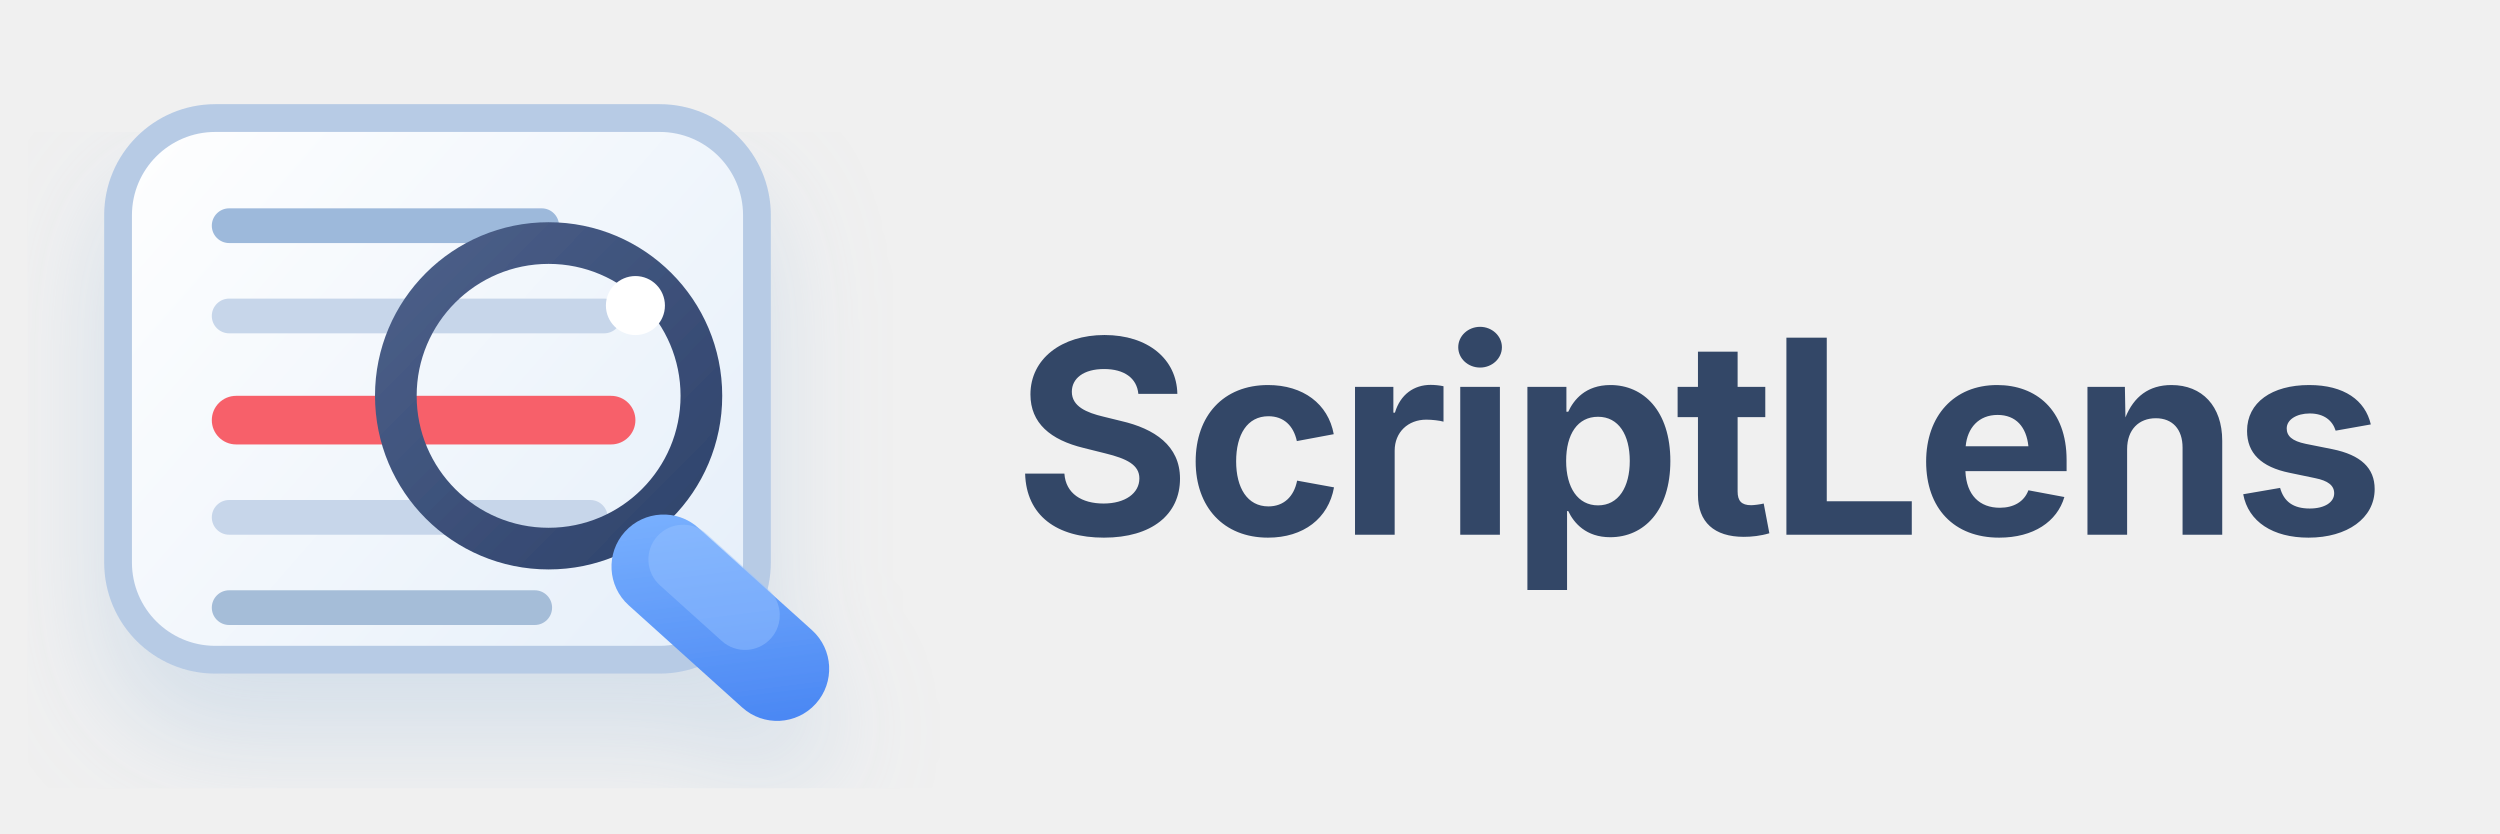
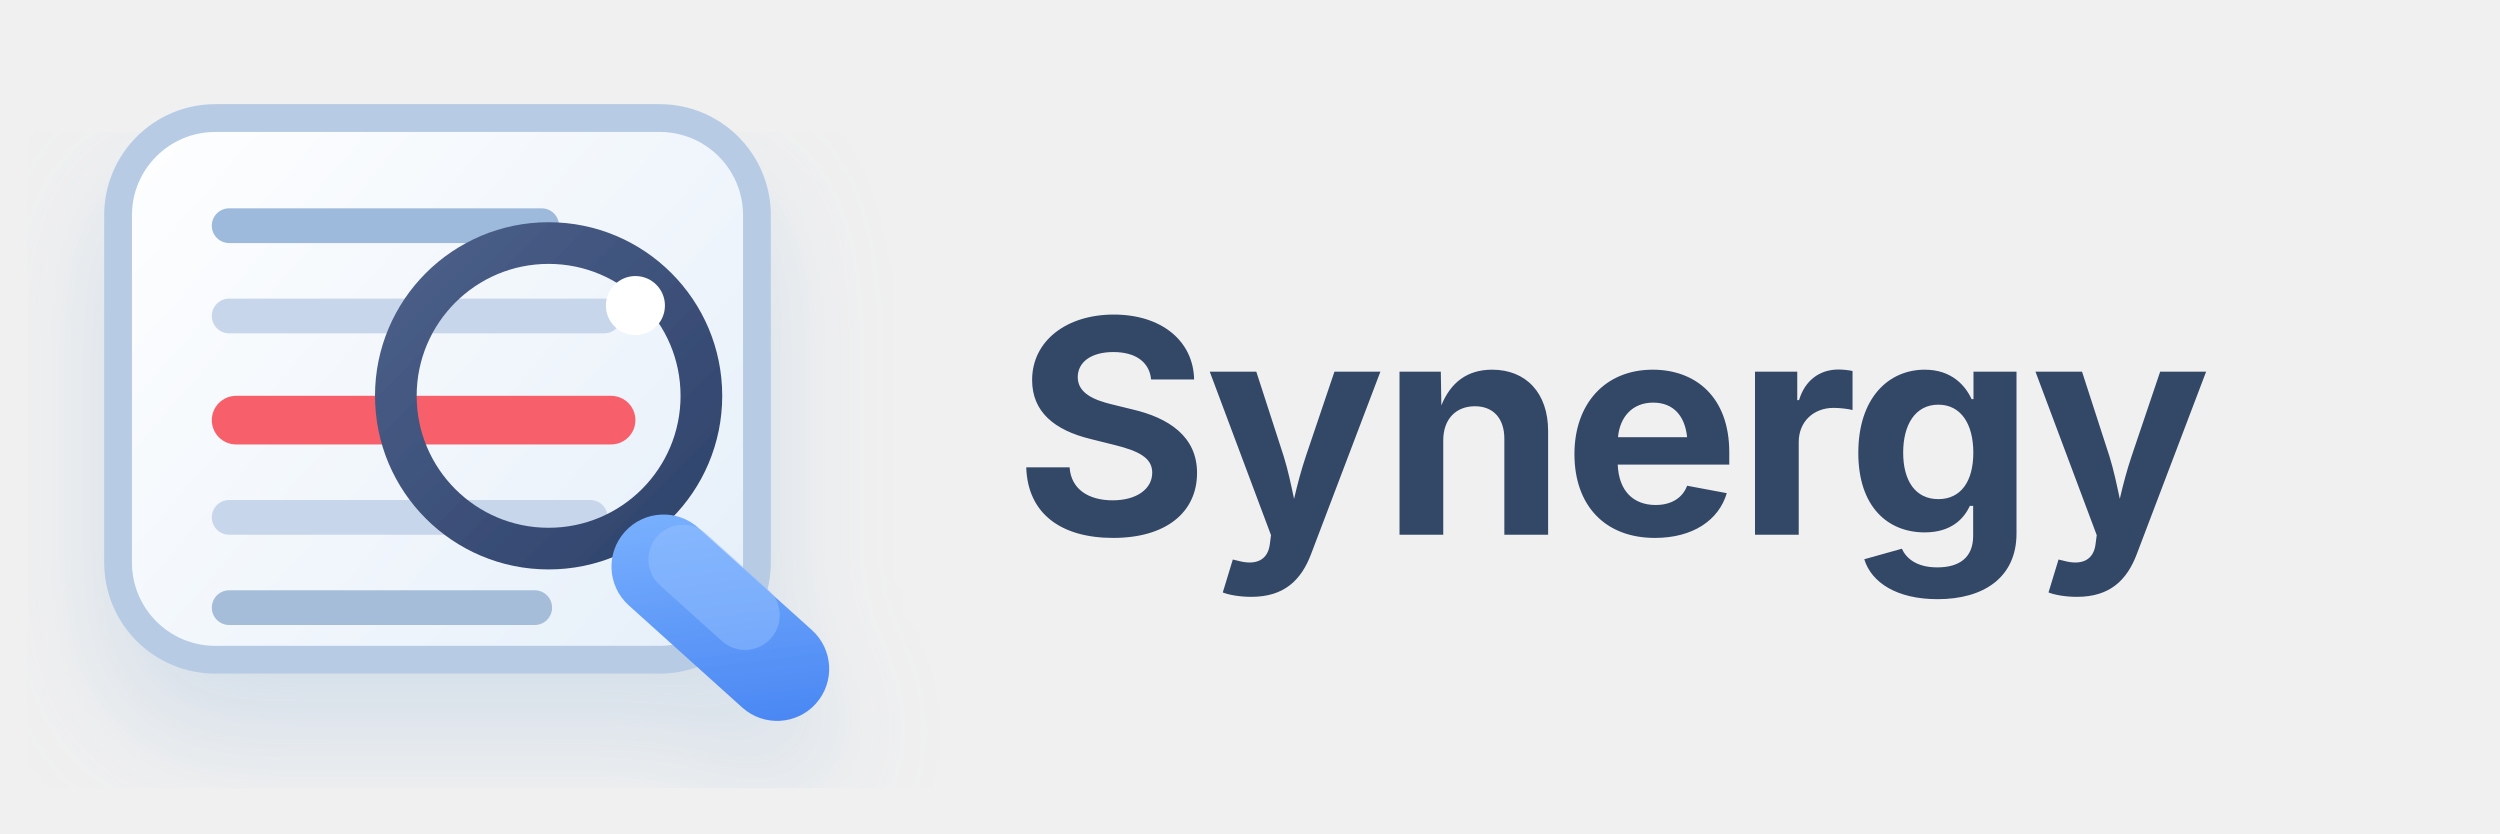
<svg xmlns="http://www.w3.org/2000/svg" width="720" height="240" viewBox="0 0 720 240" fill="none">
  <defs>
    <linearGradient id="sheet" x1="34" y1="28" x2="224" y2="194" gradientUnits="userSpaceOnUse">
      <stop stop-color="#FFFFFF" />
      <stop offset="1" stop-color="#E4EEF9" />
    </linearGradient>
    <linearGradient id="ring" x1="109" y1="63" x2="208" y2="161" gradientUnits="userSpaceOnUse">
      <stop stop-color="#4E628C" />
      <stop offset="1" stop-color="#2D4169" />
    </linearGradient>
    <linearGradient id="handle" x1="189" y1="144" x2="270" y2="214" gradientUnits="userSpaceOnUse">
      <stop stop-color="#7CB3FF" />
      <stop offset="1" stop-color="#2F6FED" />
    </linearGradient>
    <filter id="shadow" x="8" y="20" width="298" height="207" filterUnits="userSpaceOnUse" color-interpolation-filters="sRGB">
      <feDropShadow dx="0" dy="18" stdDeviation="16" flood-color="#9BB8DD" flood-opacity="0.32" />
    </filter>
  </defs>
  <g filter="url(#shadow)">
    <rect x="34" y="34" width="184" height="156" rx="28" fill="url(#sheet)" stroke="#B7CBE5" stroke-width="8" />
    <rect x="61" y="60" width="100" height="10" rx="5" fill="#9DB9DB" />
    <rect x="61" y="86" width="118" height="10" rx="5" fill="#C7D6EA" />
    <rect x="61" y="114" width="122" height="14" rx="7" fill="#F7616B" />
    <rect x="61" y="144" width="114" height="10" rx="5" fill="#C7D6EA" />
    <rect x="61" y="170" width="98" height="10" rx="5" fill="#A5BDD8" />
    <circle cx="158" cy="114" r="44" fill="none" stroke="url(#ring)" stroke-width="12" />
    <circle cx="183" cy="88" r="8.5" fill="white" />
    <rect x="190" y="142" width="74" height="30" rx="15" transform="rotate(42 190 142)" fill="url(#handle)" />
    <rect x="196" y="147" width="44" height="20" rx="10" transform="rotate(42 196 147)" fill="#99C5FF" fill-opacity="0.45" />
  </g>
-   <text x="292" y="154" fill="#334767" font-family="Inter, Arial, sans-serif" font-size="78" font-weight="700" letter-spacing="-1.8">
-     ScriptLens
+   <text x="292" y="154" fill="#334767" font-family="Inter, Arial, sans-serif" font-size="86" font-weight="700" letter-spacing="-1.2">
+     Synergy
  </text>
</svg>
